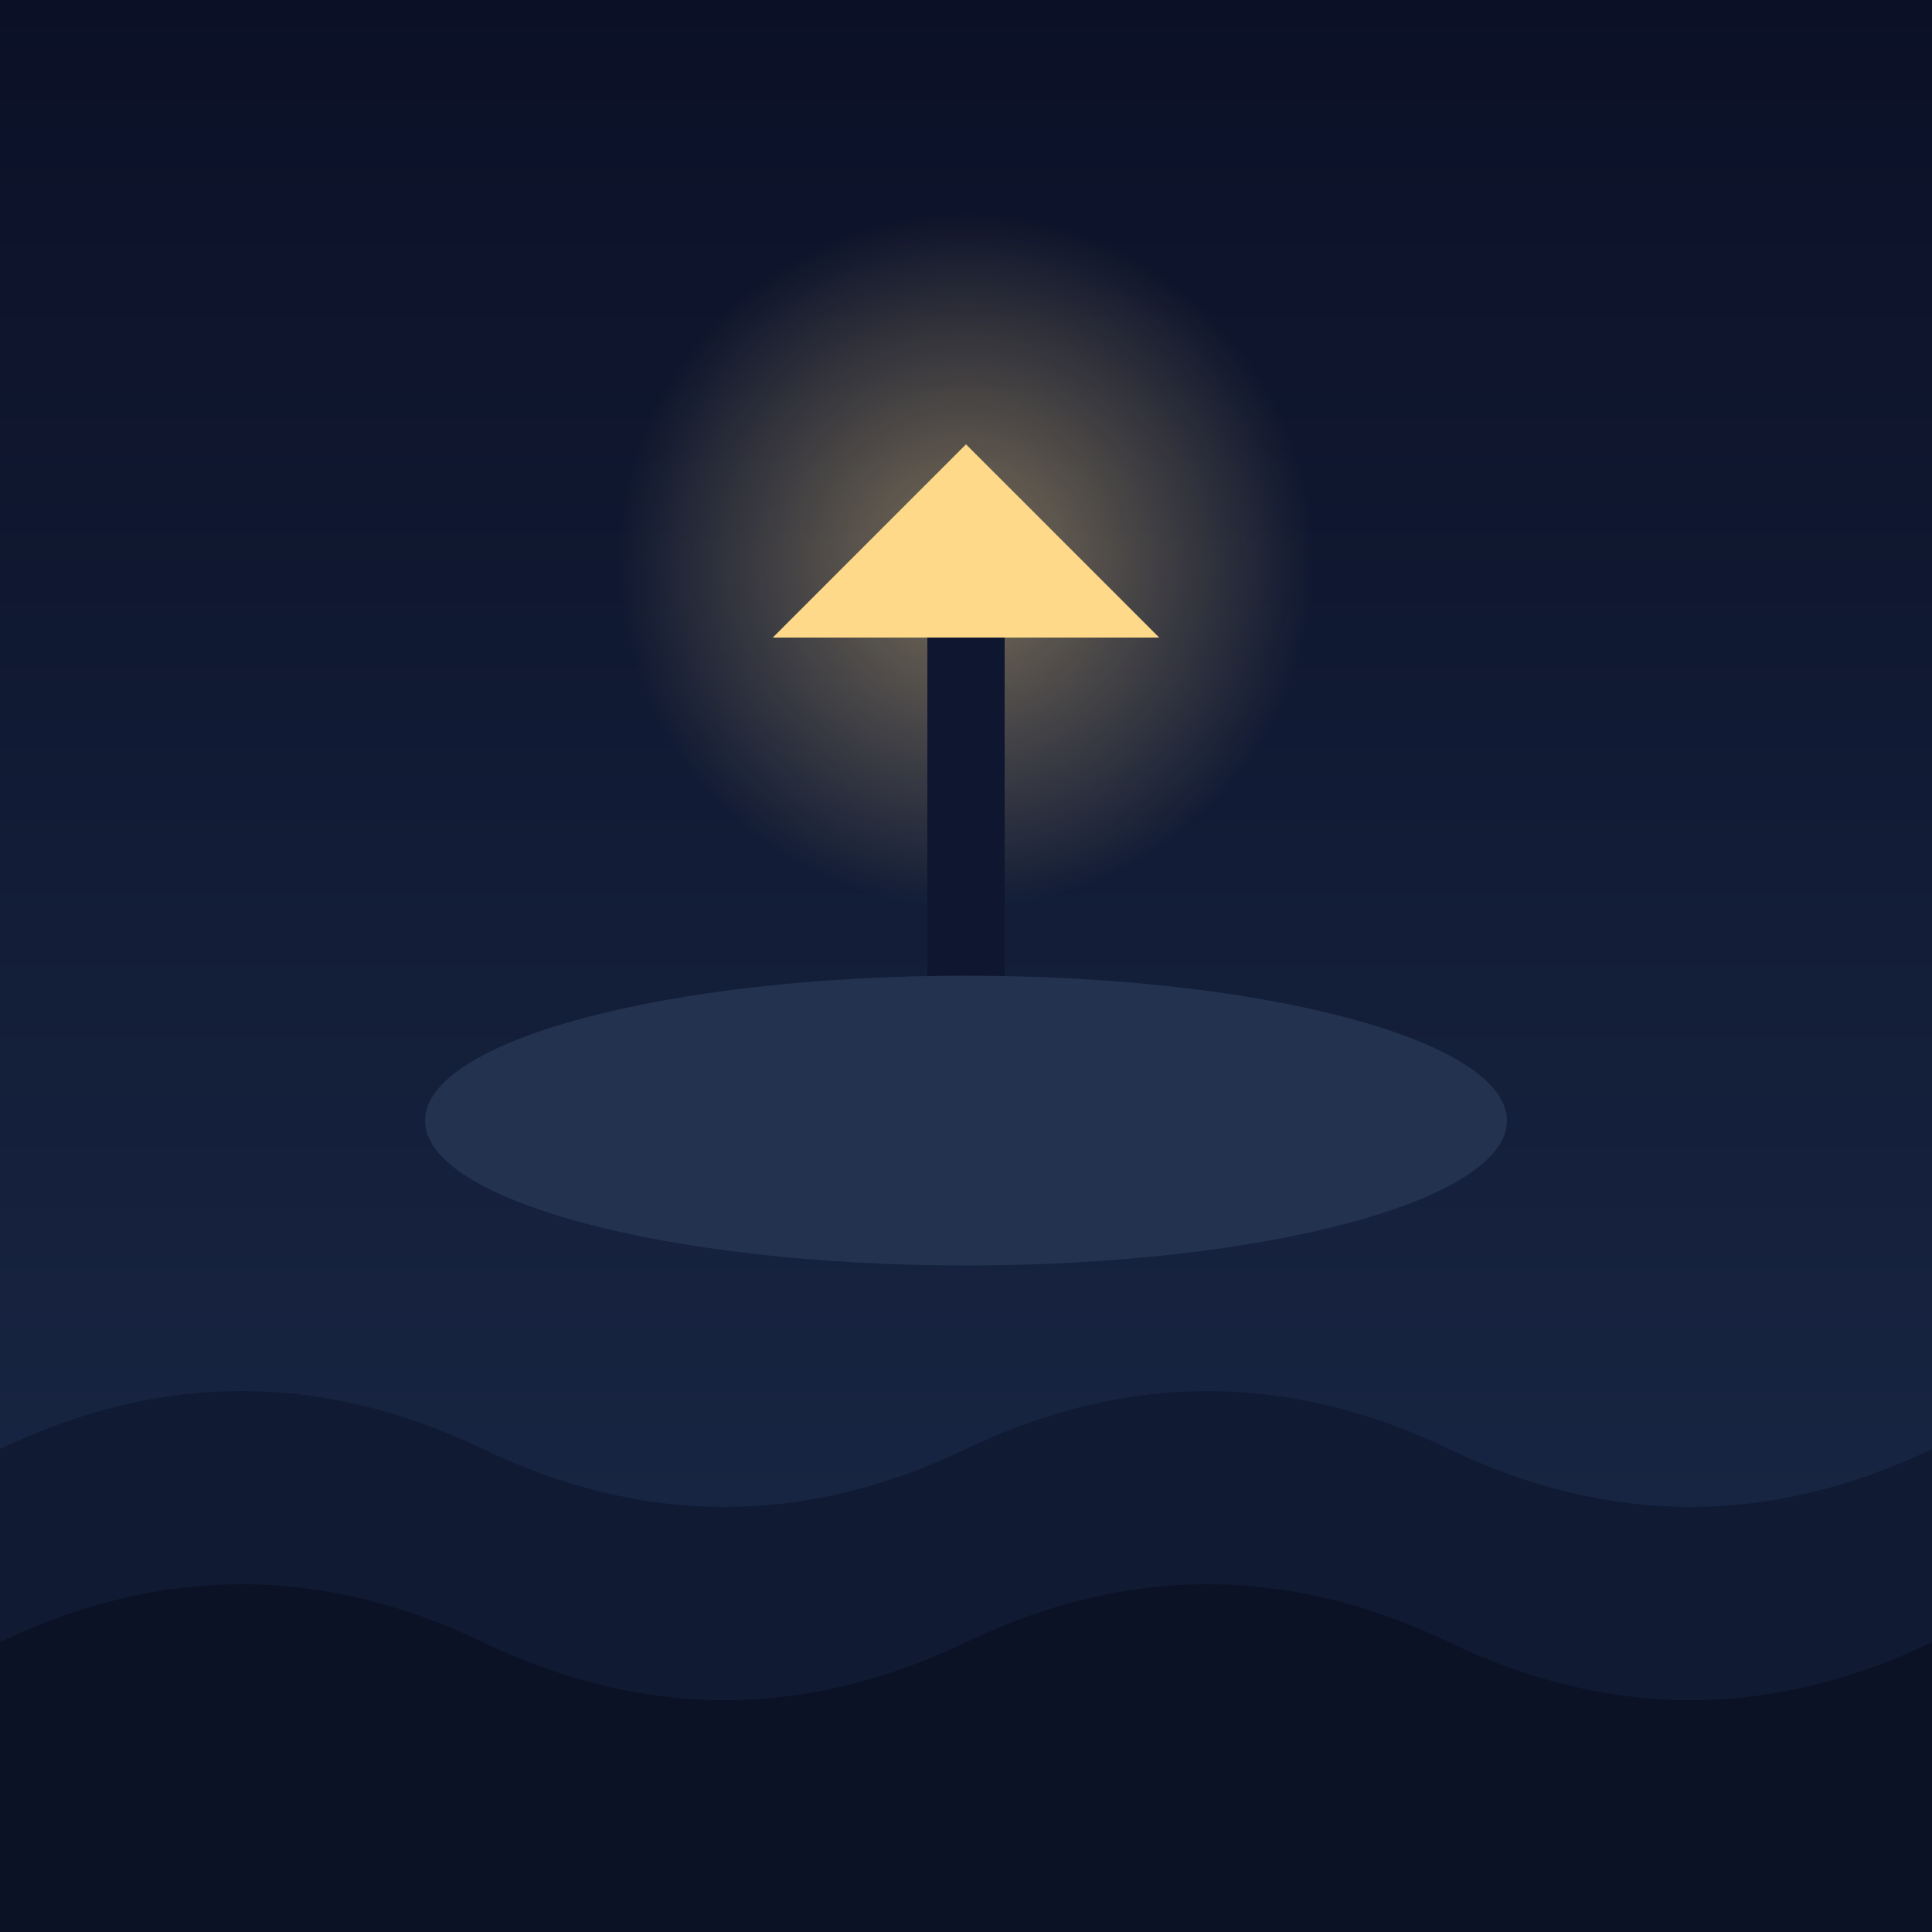
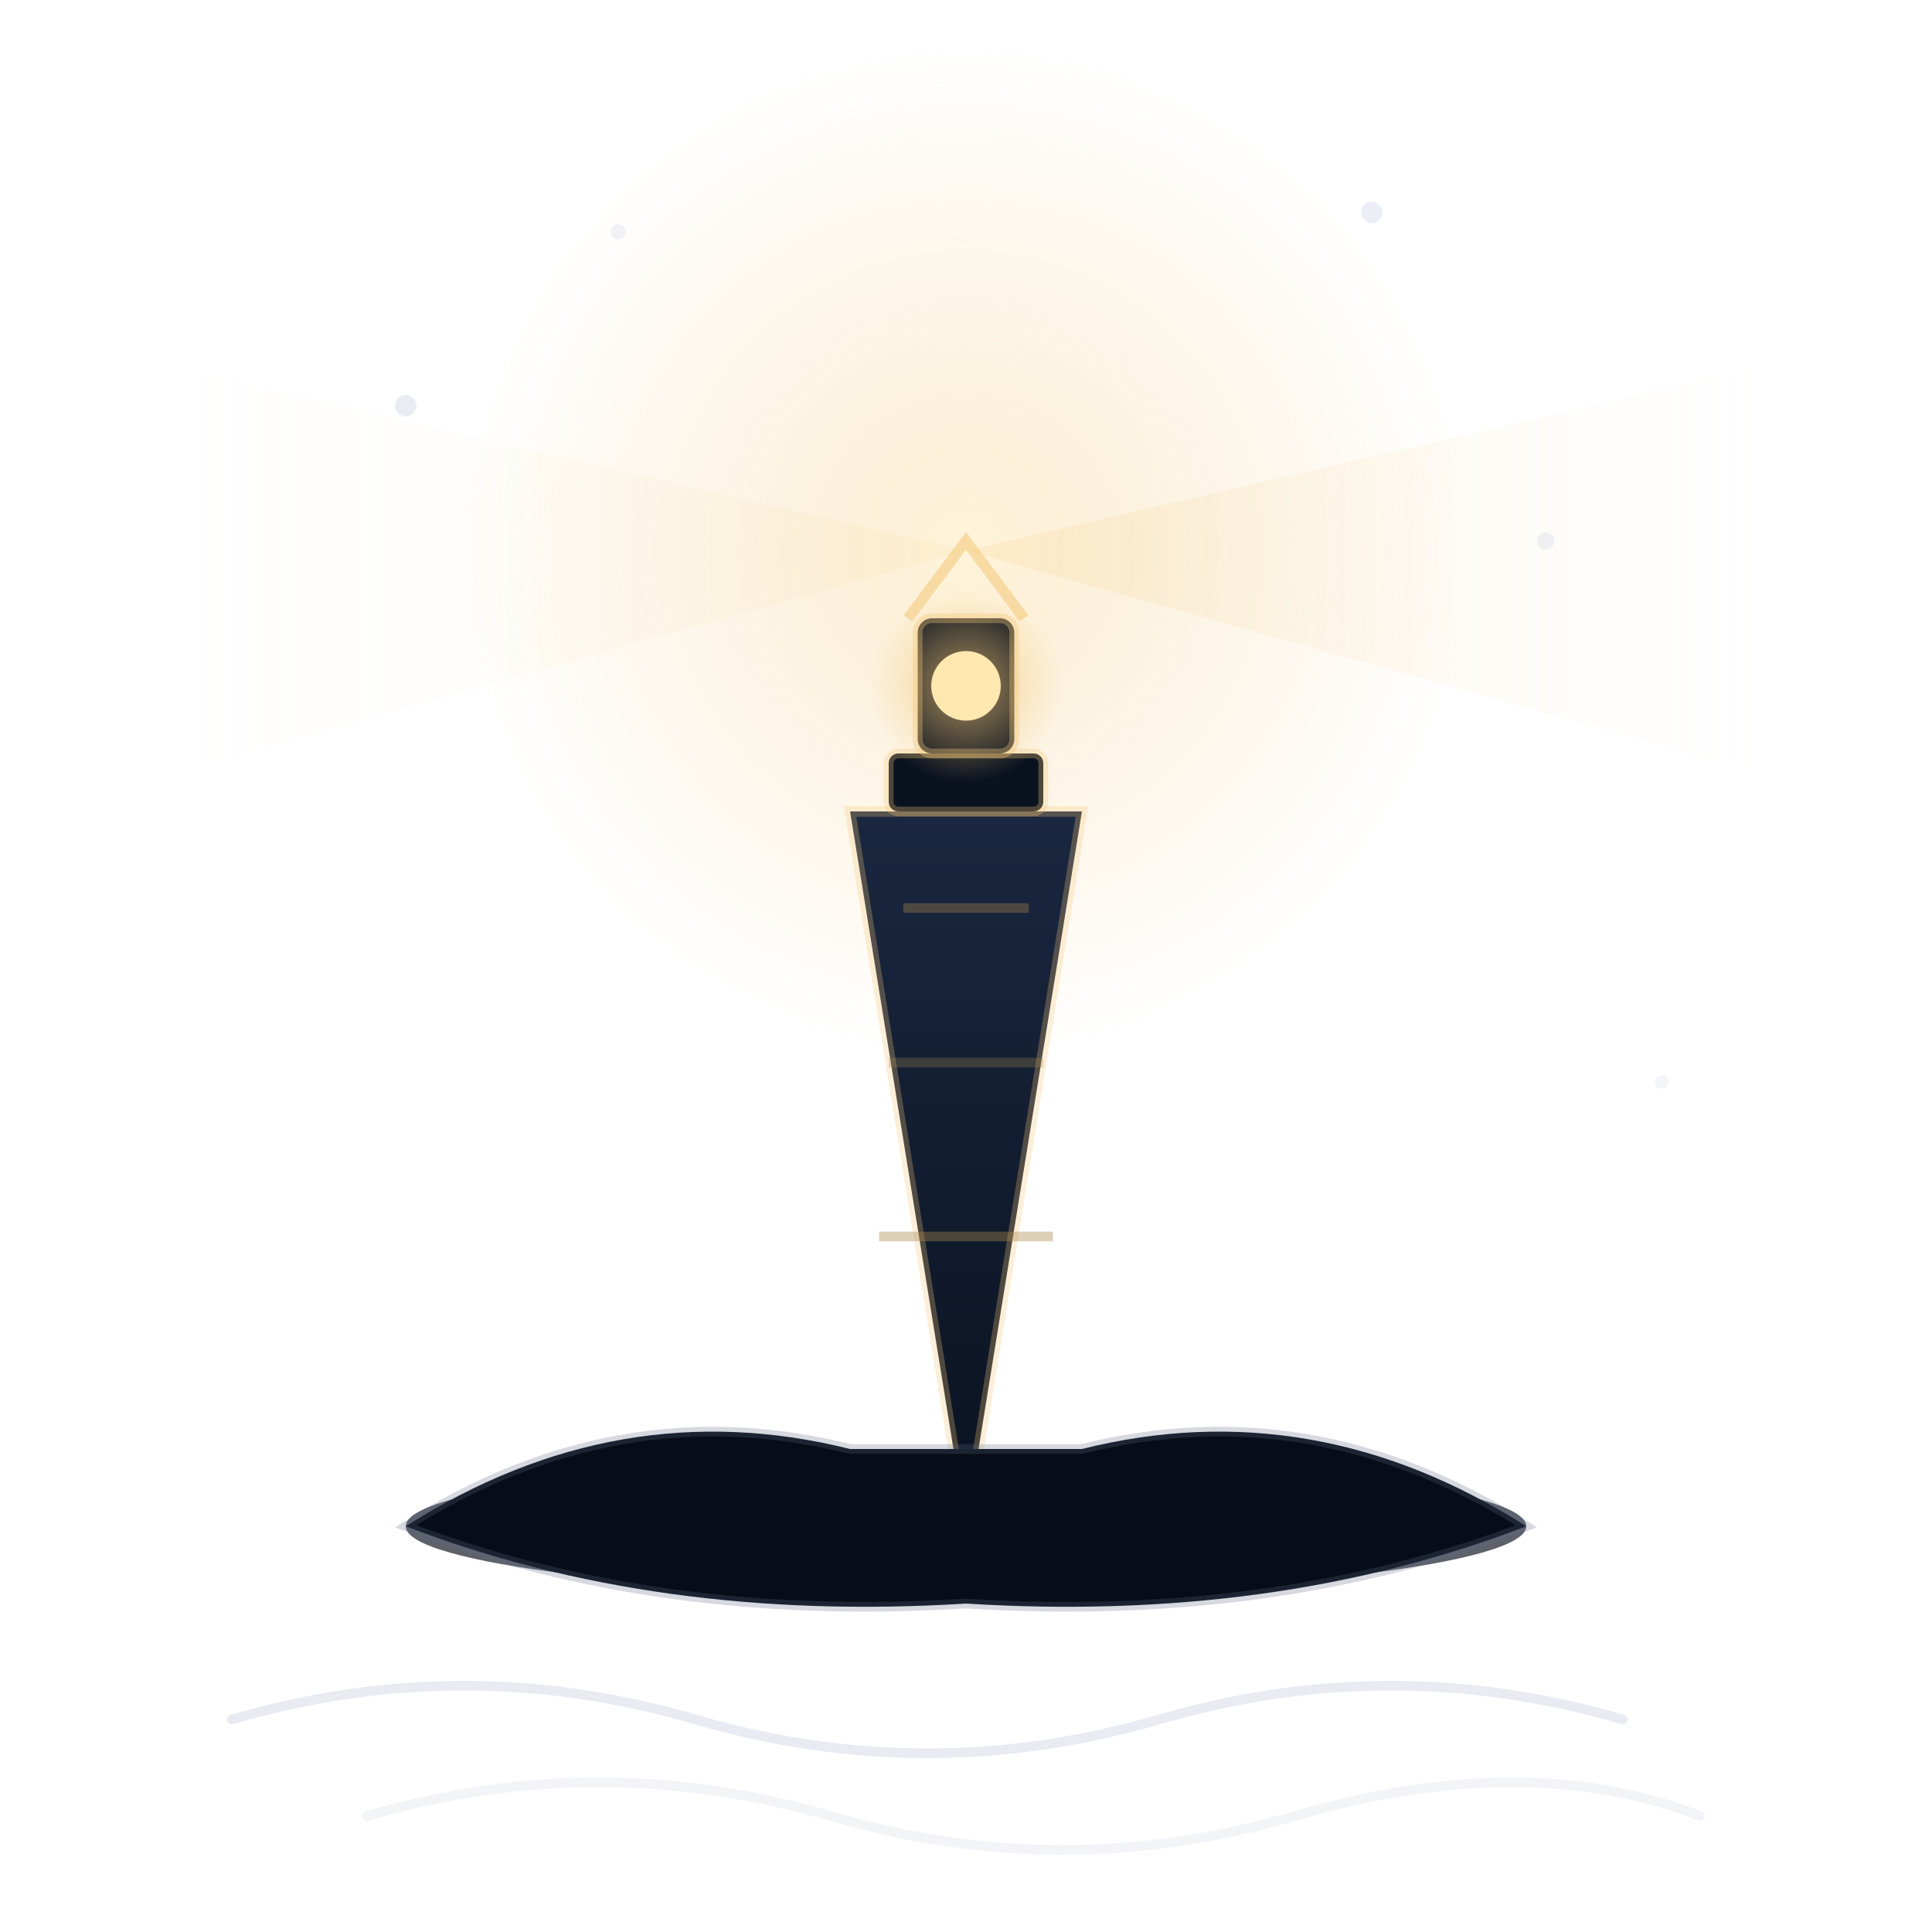
- <svg xmlns="http://www.w3.org/2000/svg" viewBox="0 0 200 200">
+ <svg xmlns="http://www.w3.org/2000/svg" viewBox="0 0 200 200" role="img" aria-label="浮屿：雾海上的灯塔">
  <defs>
-     <linearGradient id="sky" x1="0" y1="0" x2="0" y2="1">
-       <stop offset="0" stop-color="#0b1026" />
-       <stop offset="1" stop-color="#1b2b4a" />
+     <radialGradient id="lampGlow" cx="0.5" cy="0.5" r="0.5">
+       <stop offset="0" stop-color="#ffe7b0" stop-opacity="0.95" />
+       <stop offset="0.35" stop-color="#f2c777" stop-opacity="0.45" />
+       <stop offset="1" stop-color="#f2c777" stop-opacity="0" />
+     </radialGradient>
+     <linearGradient id="beam" x1="0" y1="0" x2="1" y2="0">
+       <stop offset="0" stop-color="#f2c777" stop-opacity="0.32" />
+       <stop offset="1" stop-color="#f2c777" stop-opacity="0" />
    </linearGradient>
-     <radialGradient id="glow" cx="0.5" cy="0.5" r="0.5">
-       <stop offset="0" stop-color="#ffd98a" stop-opacity="0.9" />
-       <stop offset="1" stop-color="#ffd98a" stop-opacity="0" />
-     </radialGradient>
+     <linearGradient id="beamLeft" x1="1" y1="0" x2="0" y2="0">
+       <stop offset="0" stop-color="#f2c777" stop-opacity="0.2" />
+       <stop offset="1" stop-color="#f2c777" stop-opacity="0" />
+     </linearGradient>
+     <linearGradient id="tower" x1="0" y1="0" x2="0" y2="1">
+       <stop offset="0" stop-color="#1a2740" />
+       <stop offset="1" stop-color="#0a1220" />
+     </linearGradient>
  </defs>
-   <rect width="200" height="200" fill="url(#sky)" />
-   <circle cx="100" cy="58" r="36" fill="url(#glow)" opacity="0.5" />
-   <rect x="96" y="62" width="8" height="50" fill="#0e1630" />
-   <polygon points="100,46 120,66 80,66" fill="#ffd98a" />
-   <ellipse cx="100" cy="116" rx="56" ry="15" fill="#23324f" />
-   <path d="M0 150 Q 25 138 50 150 T 100 150 T 150 150 T 200 150 V200 H0 Z" fill="#101a33" />
-   <path d="M0 170 Q 25 158 50 170 T 100 170 T 150 170 T 200 170 V200 H0 Z" fill="#0b1226" />
+   <circle cx="100" cy="57" r="52" fill="url(#lampGlow)" opacity="0.5" />
+   <path d="M100 57 L182 38 L182 80 Z" fill="url(#beam)" opacity="0.55" />
+   <path d="M100 57 L18 38 L18 80 Z" fill="url(#beamLeft)" opacity="0.45" />
+   <circle cx="42" cy="42" r="1.1" fill="#d8dde9" opacity="0.55" />
+   <circle cx="160" cy="56" r="0.9" fill="#d8dde9" opacity="0.4" />
+   <circle cx="64" cy="24" r="0.8" fill="#d8dde9" opacity="0.35" />
+   <circle cx="142" cy="22" r="1.1" fill="#d8dde9" opacity="0.5" />
+   <circle cx="172" cy="112" r="0.7" fill="#d8dde9" opacity="0.3" />
+   <ellipse cx="100" cy="158" rx="58" ry="7" fill="#070d18" opacity="0.65" />
+   <path d="M100 158 L88 84 L112 84 Z" fill="url(#tower)" stroke="#f2c777" stroke-opacity="0.28" stroke-width="1.1" />
+   <path d="M91 128 L109 128" stroke="#a98a4d" stroke-opacity="0.4" stroke-width="1" />
+   <path d="M92 110 L108 110" stroke="#a98a4d" stroke-opacity="0.28" stroke-width="1" />
+   <path d="M93.5 94 L106.5 94" stroke="#a98a4d" stroke-opacity="0.36" stroke-width="1" />
+   <rect x="92" y="78" width="16" height="6" rx="1" fill="#0a1220" stroke="#f2c777" stroke-opacity="0.3" />
+   <rect x="95" y="64" width="10" height="14" rx="1.5" fill="#0a1220" stroke="#f2c777" stroke-opacity="0.36" />
+   <circle cx="100" cy="71" r="10" fill="url(#lampGlow)" />
+   <circle cx="100" cy="71" r="3.6" fill="#ffe7b0" />
+   <path d="M94 64 L100 56 L106 64" fill="none" stroke="#f2c777" stroke-opacity="0.55" stroke-width="1.1" />
+   <path d="M42 158 Q 64 144 88 150 L 112 150 Q 136 144 158 158 Q 132 168 100 166 Q 68 168 42 158 Z" fill="#070d18" stroke="#5c6b85" stroke-opacity="0.25" />
+   <path d="M24 178 Q 48 171 72 178 T 120 178 T 168 178" fill="none" stroke="#8fa3c0" stroke-opacity="0.2" stroke-linecap="round" />
+   <path d="M38 188 Q 62 181 86 188 T 134 188 T 176 188" fill="none" stroke="#8fa3c0" stroke-opacity="0.12" stroke-linecap="round" />
</svg>
